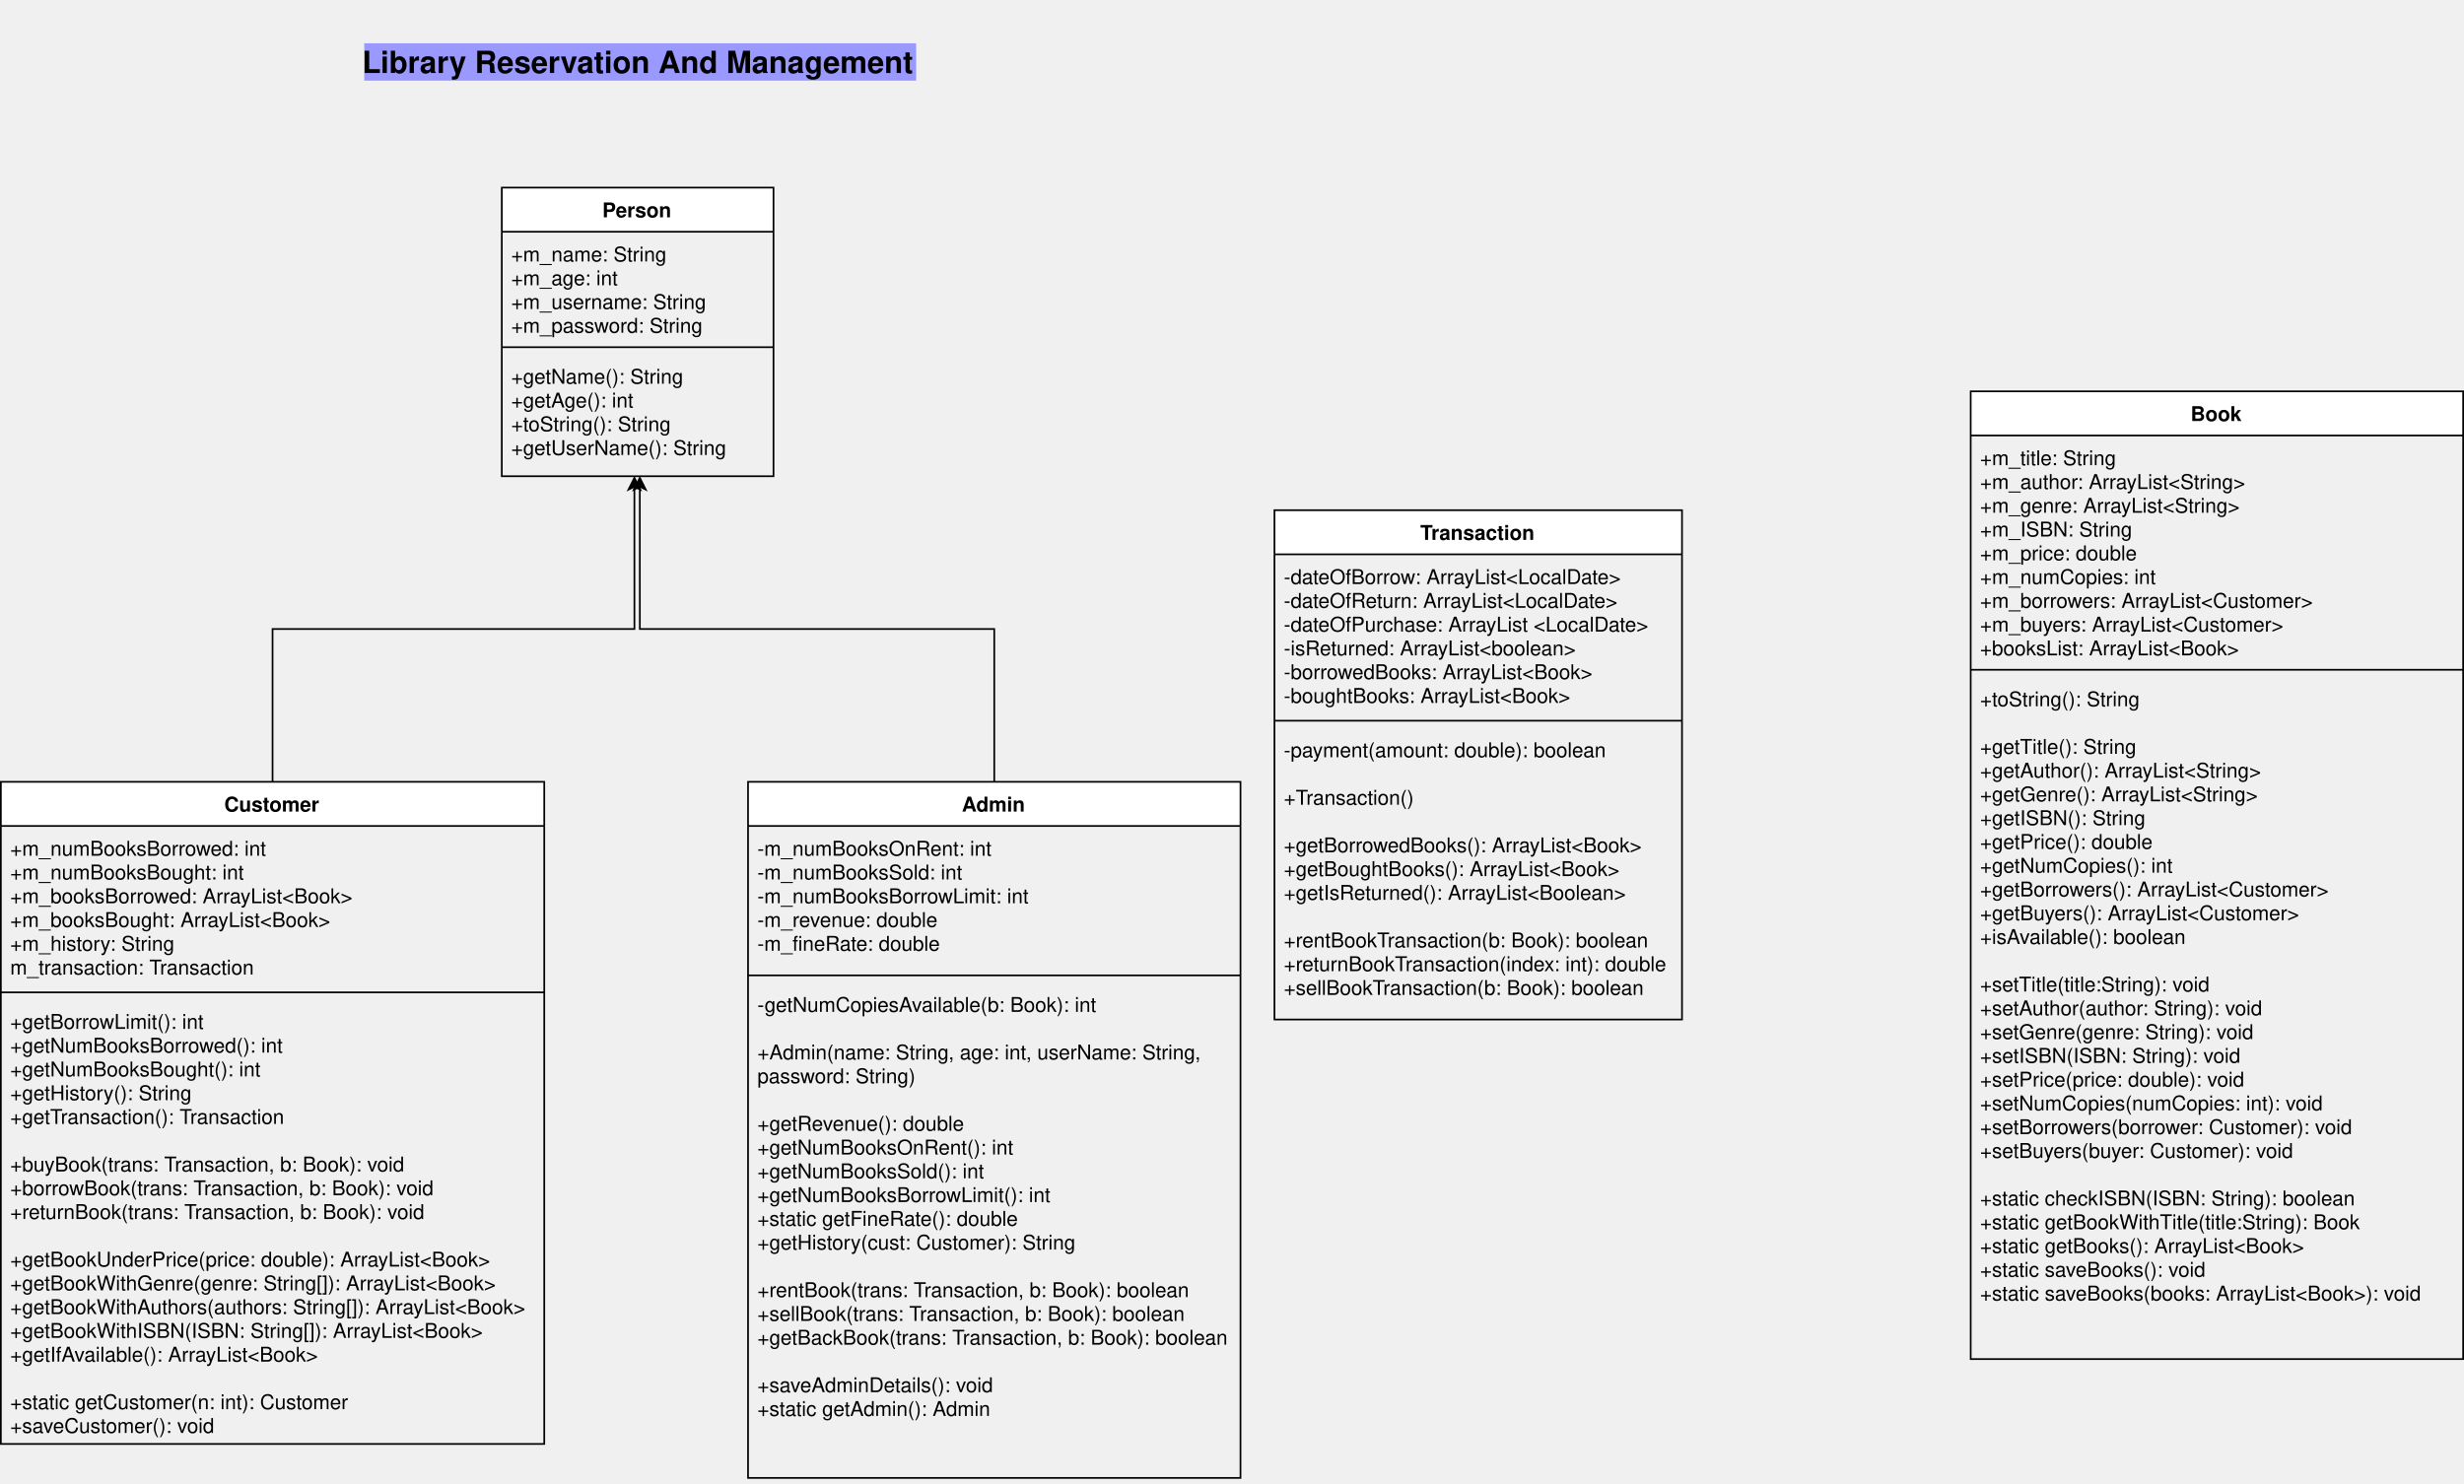
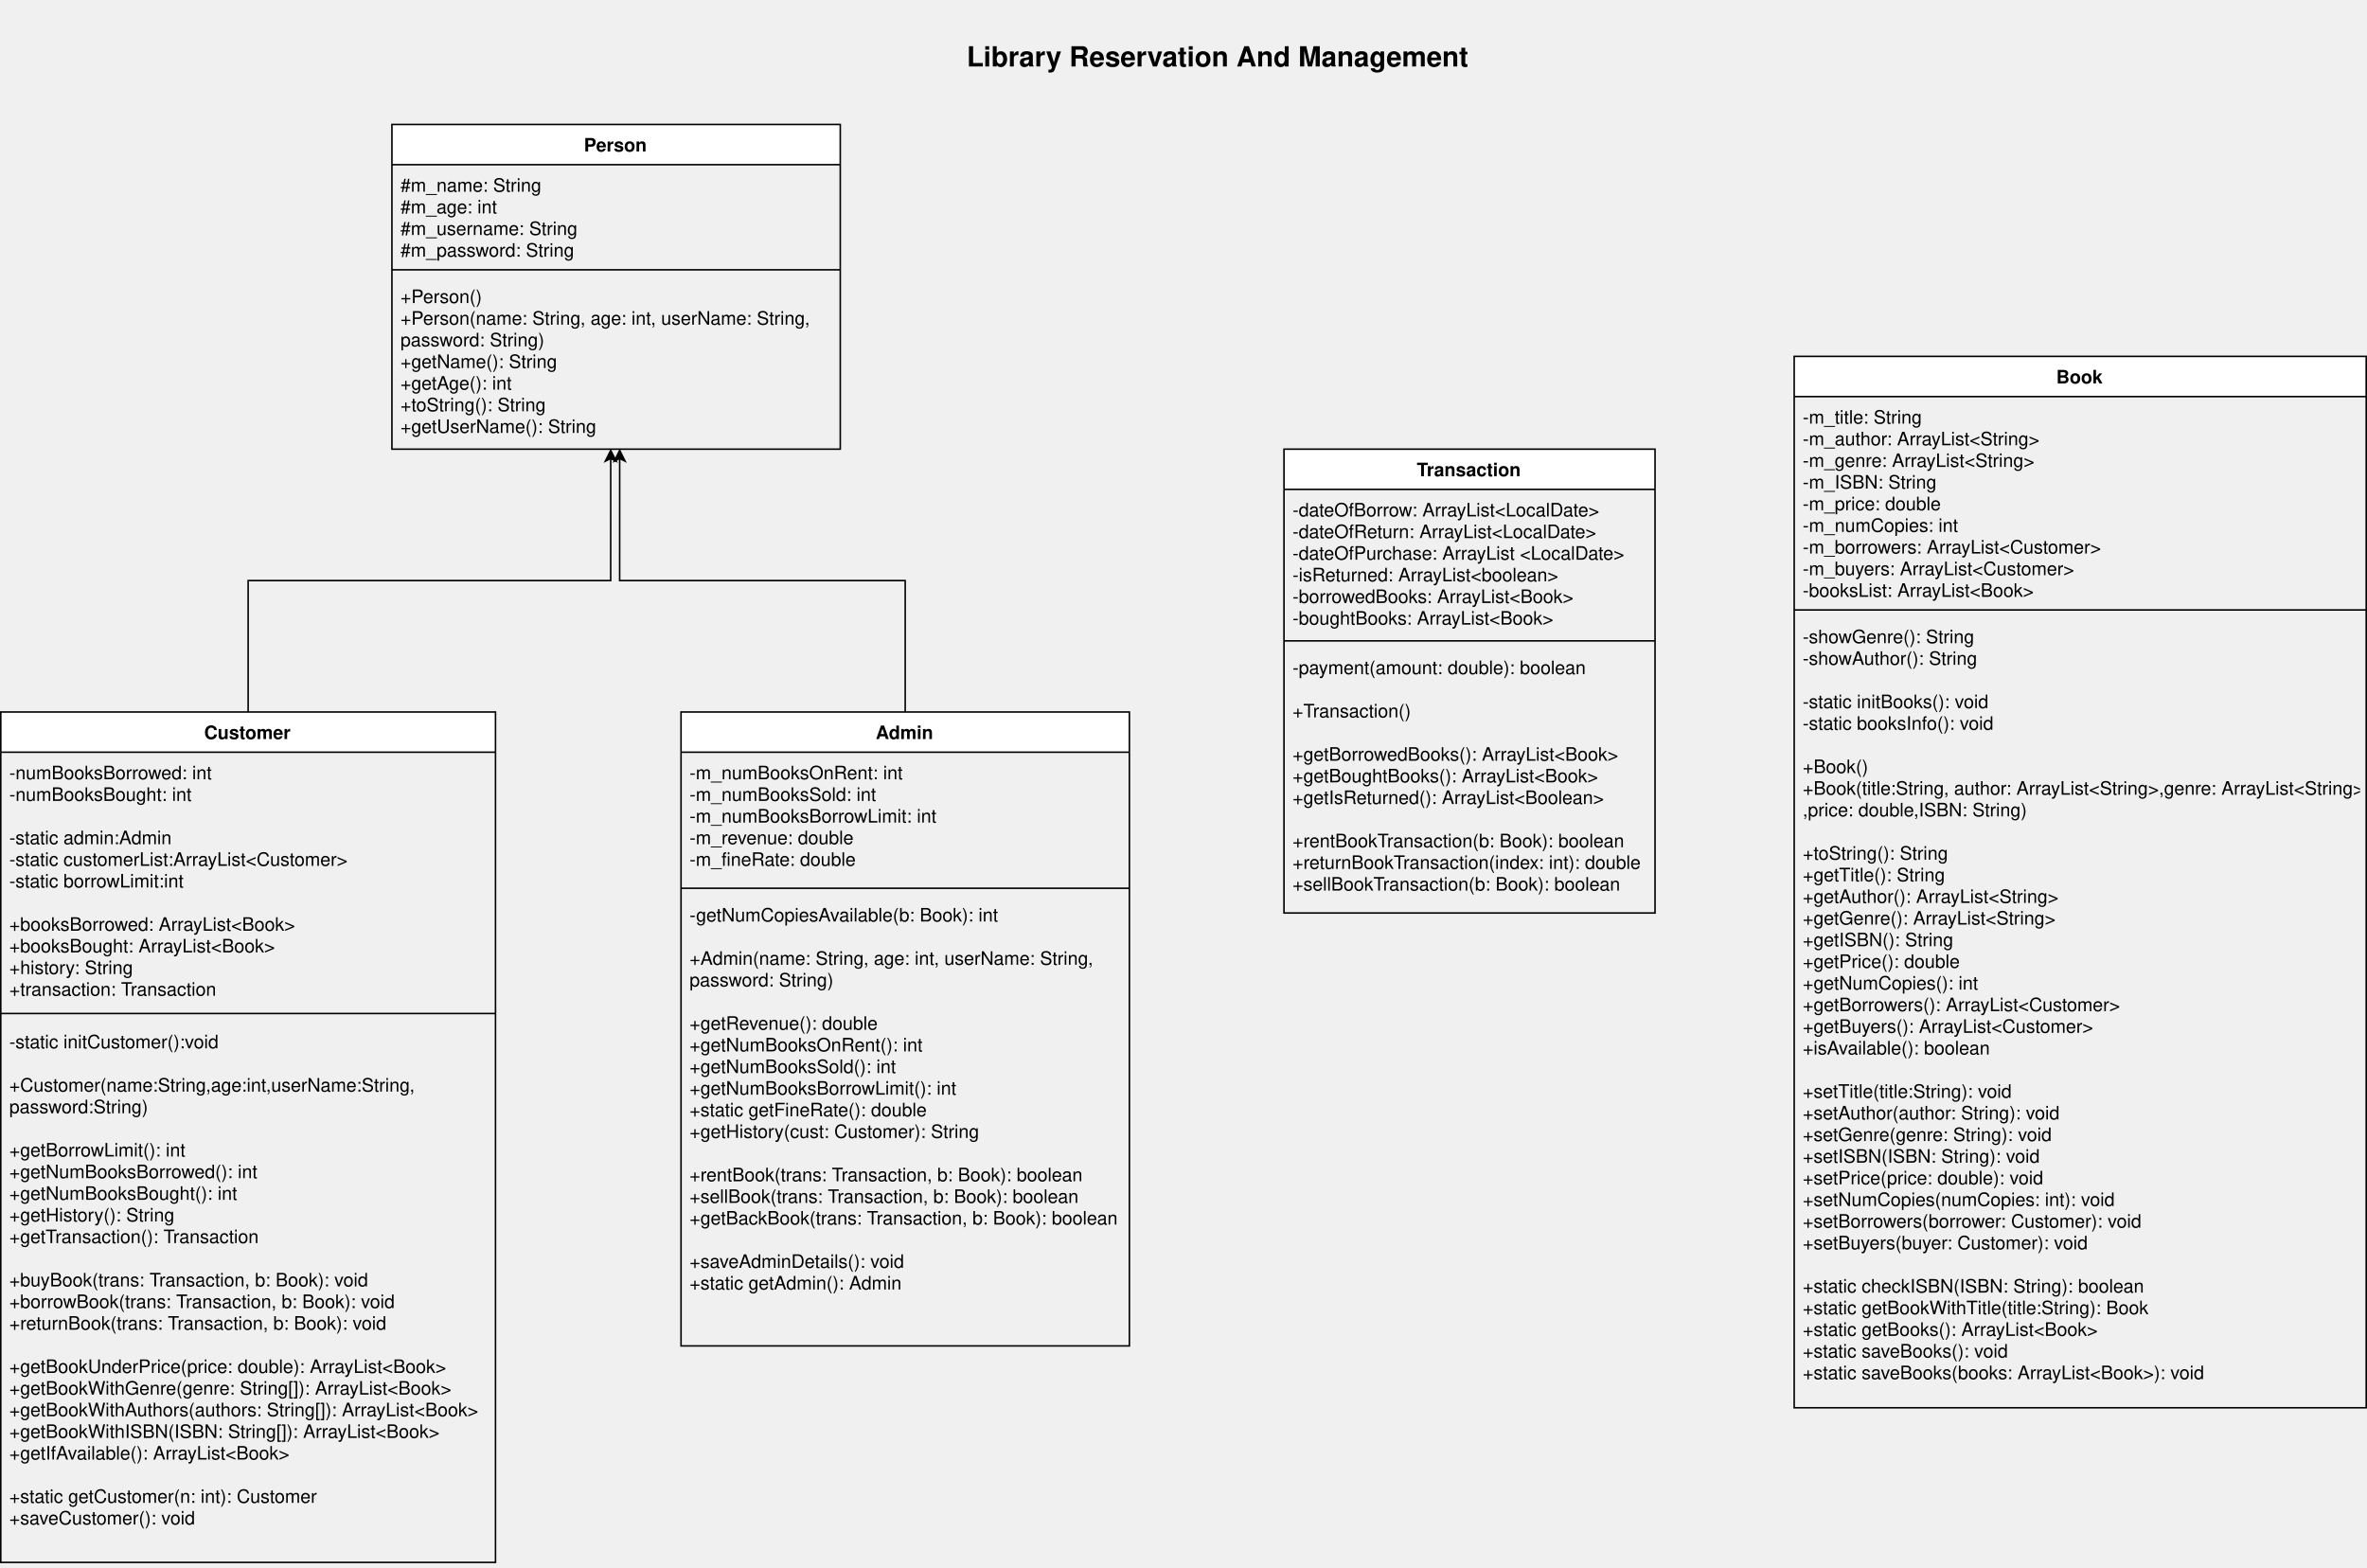
- <svg xmlns="http://www.w3.org/2000/svg" version="1.1" width="1451px" height="874px" viewBox="-0.5 -0.5 1451 874" content="&lt;mxfile host=&quot;app.diagrams.net&quot; modified=&quot;2021-07-31T05:56:39.723Z&quot; agent=&quot;5.0 (Windows NT 10.0; Win64; x64) AppleWebKit/537.36 (KHTML, like Gecko) Chrome/91.0.447.164 Safari/537.36 OPR/77.0.405.275&quot; etag=&quot;yJHUItlN4-kteW8WaWsM&quot; version=&quot;14.9.2&quot; type=&quot;github&quot;&gt;&lt;diagram id=&quot;TwtVOzRqLdbqkwflAEbh&quot; name=&quot;Page-1&quot;&gt;7Vxtc9o4EP41zNAP6fgFAnwE8tLcJddMaK+9fukIrIAa2+JkmYT8+ltZEraxbBxqrncz7mQIXu+u5d3Vah+tmo47DV6uGVqv7qiH/Y5jeS8d96LjOENnAJ+CsJWEXt+RhCUjniTZKWFGXrEiWooaEw9HOUZOqc/JOk9c0DDEC56jIcboc57tkfr5p67REhcIswXyi9QvxOMr9Vp9K6V/wGS50k+2LXUnQJpZEaIV8uhzhuRedtwpo5TLb8HLFPvCdtouUu6q5O5uYAyHvI7AAntPm/ms/+f55M6bfHn4zEPnTGnZID9WL3yPWURDNWS+1XaInkngoxCuJo805DN1x4Zr5JNlCN8XMBDMgLDBjBMw4Vjd4HQN1MWK+N4t2tJYDDfiaPGkryYrysgrqEW+0gm3GVfR4JznOGZCEsgWUBmOgOde28DeI92hlxzjLYq4Iiyo76N1ROa71wgQW5JwQjmngWIqmljbC94Qv2RIyuTXmAaYsy2wqLtury9FVPzbOhye02iyzxVtlY2kgSIiFcHLne7UyfBF+fkNPncKPu84k+B7iAK4HMOdGWckXHbA7o5rSzvA/WSiiNsEjLF3L44wOyS/RlH0TJmX59kLM7AqT9zP6BOeUp9CPF2EVMYd8f09kg49Hz/y0sCL1mgBz7pNeC56KeVBWVuQKMg++sn8XBHPw6EIGsoRRzJCxGusKbx64o3+BH7AP1Prfb/Th4FP4dpOr+FHsDM+pSG8CyJJ/GAIv2csQtAQWZXT83C4qfASNq8TXee9EwWXawiuPR/7JPGd9LFOqvZRDg7AVT5OPfpJOPzizC543S163TV42Edz7N/TiHBChX4mefc8/6ucO6qZOoYn8m3PlDiWmP8BM7/7rnzuA8t4ueMopA9OpdABFZ8hx5ie1GaQZoNsWC/IBs6JoqxfcCn2oCRTl2CRFV3SEPmXKRXsHIce9pSVU55bmiQEkQ9+YM63qqJAMaeipuCBrjfwC+FfhThYX179pZSJ7xcv2YutvgjhdaVQbzjUhETu/Wg00IRUOLnKSUOxRcBqomqqLjgiGrMFrrCayvtQNsFUOTyHhUkro4FhH3GyyVfBjfv6vJBRpnEE9RcYpC1AmylANVLR+GtQXERcxzC/3dGp6s9BSf0ZBxNKnyKYvgDbsFdabKaMcTLaErZ5UdmYMbS9JZHg9YXbhR74vpQJ1SifPuNN0ivgo2As84oWfIeUHkZoIesMwfMpQ2jXtMo17bz2HCivio0xPzpVVTxsq+KTOdeEqI3ePVVZPCopi2XuuSUB4aW1r6ie9/JePV6Rlqo4P8j8c6CmziQdzZnLQxn2rOQ83ophdJMkZhADO1pzSRd8SvOGghnzepJXbkQVwzxmYROq9kwkWD9DccnuGVng7lp8SkmPxjBH3r15cVBKvxC+usYhw92l+Mz5KZlPP6V5HEMNzKIukr8b1n4zm/zRFR8N6b15HG8Q8UXO6b5ZQVYXlG2QCkEclOpSshvuponSnRaZOVm0wTuZXHS0y3HDGbuIMY0Z2zk/FcgcWgWv/vdRZt/61Shz0P9fwkw97MwSPfYC0nY5mgKZvdFhlLnbvszO8J59MpRZ3Fs4S7Hjx/Ahedti+ZRhmiXNwkqWTI1XwsnwBodxrmTIMzxC4f+A+B5Hu+RUpZfdhP4ZCGgMyOGpIODAtO3RYsCG3GvbNRPOqUDgoAjxzyRgm9I1wVFa3xYhyD5+yxalyTrVLfZWBZjJd2QFJVY9kgJvqnLqdMZW+3ncp6mH/a4KPT7I7K/hRCH/52G9XJXqbACIpan+pkL1HkQWM12pxejAgPXuwiKOeB5Sle835NF6yI/A6nNKfYzCveHD7GxKl4C4UHc1pG4fXCZz+QJzyARRt3QnI+sOOfs1IjaWrG1l8NNLRxGNGpcOZ9QAGh1fPuHg1b1356vo6e8+uppbkeEUltzsaNFJI+jE3p0m1MVgr2a10G/iEJbR5SWHsDjhPi5NoeIUVrKfV7JFthMxtqQy24xvlCzs9O0f7drfFDW07GQZVNGtS3a/9U5lYYCZLTtzty7eHiucNPoS9jobj2365TUyWeO4zHYbAGbGIbcn1k7n3d3JoX8BlhlHbDyyVnLgTNb5FcX8J5GcDx10S/JzaROjKs+CtOwHHSmcNGWqRyd7WAfBiMzVVfhiotN16WCrc65QkWTsI+VJVGgYHazAtQP1GqvhW1kdvnNmds09LFTS06sSMbbTqgSqe5FGkdStxcW4Si71tF6ijYDPLCtdnKzN9aSMQGixwounKhuZcWEGR+m+ZUUAqFW+QkF5rJb3Nnc6BP7LKakAfilvUprUeGjbrTzlGlYTH/asBvDhMvqKP/7un61+++RdfvPQzeZubMCHVafFWph4HEwcWnmU6Jr2lHumo5JWAyjR6PgiSjzzEMcfH2VWLskMtxQ8eiFaSsWcpOQfkuMyx8vfx2yxQlERTlq1lJBIDqD0YGaa0QuyahnyJjVzY15WnJuqL9mmUl4jLf0U2DNNqCbOYRpH3GK90znXdA7T6N0GsJ5xxEWsd7ZG20B0VFBAY93uz5XKh0BD/oBk5THBTFY6olBMVOyS03EKbnZZtUq+JK+aGzTZ96/ZQ0lPYmaFSeiJMMoDDhMC1e2cmk9uM3TDk9hQ7Jomsd3E//+6/ua491/684ePN9MfP6746+zMNtQ8t2TOUDLKBxxhtkGy7LXGIaAd6w6FaInFNC+LhkLVu18WH0rc1WnaGGwn9H0yellv20O9LIi25TI5oKgHAnNqBP+urnYslHmY7Y2zJEAMpXRp3ezoBpqOoeI60LP7xRA6orcCl+kfTEjuXad/dcK9/Ac=&lt;/diagram&gt;&lt;/mxfile&gt;" resource="https://app.diagrams.net/#Hashy-boy786%2FIT-Project%2Fmain%2FLibrary%2Fcontrol-flows%2FLibrary.svg">
+ <svg xmlns="http://www.w3.org/2000/svg" version="1.1" width="1531px" height="1014px" viewBox="-0.5 -0.5 1531 1014" content="&lt;mxfile host=&quot;app.diagrams.net&quot; modified=&quot;2021-07-31T06:14:04.309Z&quot; agent=&quot;5.0 (Windows NT 10.0; Win64; x64) AppleWebKit/537.36 (KHTML, like Gecko) Chrome/91.0.447.164 Safari/537.36 OPR/77.0.405.275&quot; etag=&quot;lp42QQUfABhqOAbSHaWi&quot; version=&quot;14.9.2&quot; type=&quot;github&quot;&gt;&lt;diagram id=&quot;TwtVOzRqLdbqkwflAEbh&quot; name=&quot;Page-1&quot;&gt;7Vxbc9u4Dv41nkkfsmNJvuXRdtJszibbTNxud/elQ1uMzUYSvRTlxP31C150p2TZlU975mimo1oQQFEECOAD2Pacuf92y9B280Bd7PXsvvvWc657tj2xx3AVhL0iDIa2IqwZcRXJSgkL8g1rYl9TI+LiMMfIKfU42eaJKxoEeMVzNMQYfc2zPVMv/9YtWuMSYbFCXpn6mbh8oz9r2E/pv2Ky3sRvtvr6iY9iZk0IN8ilrxmSc9Nz5oxSrn75b3PsibWL10XJva94mkyM4YA3EVhh92W3XAz/GM0e3Nnnp088sC/1KDvkRfqDHzELaaCnzPfxOoSvxPdQAHezZxrwhX5iwT3yyDqA3yuYCGZA2GHGCSzhVD/gdAvU1YZ47j3a00hMN+Ro9RLfzTaUkW8wLPL0mPCYcW0N9ijHsRCSQO4DleEQeB7jNbAKpAf0lmO8RyHXhBX1PLQNyTL5DB+xNQlmlHPqa6byEsfrBV+I3zIkveS3mPqYsz2w6KdO31Ei2v6vtDW8psaU0DYZQ0o2ANIGvE6GTnUMP7Saj1C5XVJ5z3b8LwHy4XYKTxackWDdg2W3HUstAzyX+0Q8JrAWhWdRiNkh+S0Kw1fK3DxPwcpgUbnUPqMveE49CuZ0HVBldsTzCqTY8jz8zCvtLtyiFbzrXvJcD1LKk15tQaIg++zJ7bkhrosDYTOUI46UgYjP2FL4dKmN4Qz+gH7m/V+GvSFMfA73VnoPfwQ743MawLcgIs0Hg/W9YmGBBsOq3Z2HrU1bl1jzJtY1GpzJuByDcRV07BGpO6Xj2KdaJynYB1V5ONXoR6Hw60urpHWnrHXHoGEPLbH3SEPCCRXjM8Vb0PyPUm5T1zE5k24HBt3OVLi4eJfb7jG17BPmYmI5TyIown/8buJNx5zbvWm/u552NfnegsbWmAsNgCKrfLhgma4TjmIYmHGqhA4M8UnrusjWRYJ2ncWkmbOwLPtM7mJY0il2IbXWt7AkG7qmAfJuUiosdBS42NXLnPLcU+nZhWP/ijnf68wQRZyK3JD7cd6I3wj/U4jD8qu7v/Rg4vf1W/ZmH98E8LlKaDCZxAQp98vV1TgmpMLyLicN/o7Aqonstz5xDGnEVrhm1XQAh/QX9sphZyyWtNYcGPYQJ7s8mmld16NSaJhHIeTRsCAdkGgHSMSIM8bR43I24NiGDT4cngtIjEtKvwwif0bpSwhbF6A3dk2hIsMUyVmaoknKDQoEGxDzd30CRjCdyr9NHCttc/dEaGc6ZQzt5W975AnjSG1ytOZVr1nKqd8Tn4gxKucFwWxZ/tLSK8WHGl6XSqdLcITsBrgoaLAyzkKkCUK0UmmsYPqYIVR8TxeA6/ztqPF+rYZixv1pnQ2LTTosdjbtWgYwZlbvubzvVdn7Jj6MBITHzk7m2TsKY1X5sYRTw7UEfymgplBaBqJ1+Oy/ithMcK2AqWZpzKqEZwLgFaJzM14Roeo4f1XB6ADsywSgmLNBTJoto72YxoUMaAYxUT1YKrrg0yOXzH2monorQzHMIxa0MVRJi/TlE8Af9sjICl9sxVVJujQCx/ju6DxBD/qZ8M0tDhi+WItrTk/SiX7XyNMIUBoLL5D6u+XR7xaz3y/EpaVx756nO0Q8EWgujh4gO1bibGHQ1IMm20SPnUk5s7Joh3P+ObGOLglrNwnrNwzTztlQ0qRf0urPXwcZ9n90HWQ8/J8shMTTzqRlGq92ZZBWyiCDq8N1EGOhc3C2THxcrn5d+l/iKseH4El+raEQkjIt5LGEWpZZri5h4mR4h4MolzLkGZ4B7T0hXuDoQk6de0k2dOs92Mm5cP+4XJjrgH9r6rWsH9yGHZfrOpcKsM3pluAwzW/LEKSunCnjVNey/Umuh1u2BWDzpLx/DCdK/j8P61VUalIAEKGpeVGhvgaRxUzvdTA6MOG4uiBq+3lIVV1vyKP1gJ+A1ZeUehgFhenD7mxrLAFxIe9qabgiuJR7+Rpz8AThRWUlI6sOtftjRGxMWbvM4LtDR8OmvH3VQlN+evOC/W/Oo7PchC//DNH7ZT80nPdUxY4OnbSCTqyk3h8ngwNDAWJsOpE3aQGeGFVePu8JUIAT7uEKBwqPVS2vojyWCJSaqP6XTIHxKLlShS/3tFQKLUEklfpUACNV/MVxbfKovjBIR/vTRGWHV/eiD5cZO2fLG/it72q/mvad5bQAw4xT7o7Cnk+71qihW20BhBlnXD4Lexlu6KvqslRlppJFtUtqumWGMyminyuT7IpcLnt6BbjugmdamfVlE0CZfb4z0OLwkMOAx8SE+UmB4GcAXv/XV3tuCLXzYnCuxqEVZ4D14MWWsDCyQweOc7vlCEuS0rnteKyw7DzWz041ag8ibpWc1IHoWZyhVE62JtHQQ8g05UR5Epa6ogdhZqzAvK+oBpuJMrOO5LBQReO6TsTYM64TqG+4G0VStZazzzq5VNNxVmqsaphllYplQtpMyoj2Vxu8eqlbI3PxI1MsiJvzNQagk9uaAapttbqBn4whihx1EdHMK6Njg5d2Lflzpm7lIogxdRu28S8T1uGf+MNv3uXmPx/dm79ddLd7mBqKILmyW1cLaaUWMpnkSyGO4SxGUh7JncXot1AKMSreUApxEccfnpVXrvAM9xQ0ei36pgaQr+Sf5Jmw0+UfI7baoLCcMPcbDUJCNYHKY+ipRzdUKdRhwFlD35iXFYcDm0t2rpQ3cEvf1Wk2bairFkocxhl3JY7zKdeyG7rLFkocxhkbShxbtPdF2xD5NIrPtORS5UOgIX8K+OCJZu2VTkgU5RCJczptgLvEq9bJV/hVcxcy+/0NG4XpceOsMAlcYUZ5wGFCoHHPsuGbOw/d8iY2dPxMm9gat5Ds3v5tO4+fh8unD3fzr1/f82+LS8uQ89yTJUNylk84xGyHVNrbnwaAdvoPKEBrLLZ5lTWUst5iWnzIcde7aaOxnVH3cvYq37YmcVgQvfm1PIVbmIh6SpmLWeFJhW0YsujKlHnk5FNmw1GjgTUsW8/4+IQZbtP/ekg+u03//ybn5l8=&lt;/diagram&gt;&lt;/mxfile&gt;" resource="https://app.diagrams.net/#Hashy-boy786%2FIT-Project%2Fmain%2FLibrary%2Fcontrol-flows%2FLibrary.svg">
  <defs>
-     <clipPath id="mx-clip-299-141-152-64-0">
-       <rect x="299" y="141" width="152" height="64" />
-     </clipPath>
-     <clipPath id="mx-clip-299-213-152-72-0">
-       <rect x="299" y="213" width="152" height="72" />
-     </clipPath>
-     <clipPath id="mx-clip-4-491-312-94-0">
-       <rect x="4" y="491" width="312" height="94" />
-     </clipPath>
-     <clipPath id="mx-clip-4-593-312-262-0">
-       <rect x="4" y="593" width="312" height="262" />
+     <clipPath id="mx-clip-257-111-282-64-0">
+       <rect x="257" y="111" width="282" height="64" />
+     </clipPath>
+     <clipPath id="mx-clip-257-183-282-112-0">
+       <rect x="257" y="183" width="282" height="112" />
+     </clipPath>
+     <clipPath id="mx-clip-4-491-312-164-0">
+       <rect x="4" y="491" width="312" height="164" />
+     </clipPath>
+     <clipPath id="mx-clip-4-665-312-350-0">
+       <rect x="4" y="665" width="312" height="350" />
    </clipPath>
    <clipPath id="mx-clip-444-491-282-84-0">
      <rect x="444" y="491" width="282" height="84" />
    </clipPath>
    <clipPath id="mx-clip-444-583-282-292-0">
      <rect x="444" y="583" width="282" height="292" />
    </clipPath>
-     <clipPath id="mx-clip-1164-261-282-134-0">
-       <rect x="1164" y="261" width="282" height="134" />
-     </clipPath>
-     <clipPath id="mx-clip-1164-403-282-402-0">
-       <rect x="1164" y="403" width="282" height="402" />
-     </clipPath>
-     <clipPath id="mx-clip-754-331-232-94-0">
-       <rect x="754" y="331" width="232" height="94" />
-     </clipPath>
-     <clipPath id="mx-clip-754-433-232-172-0">
-       <rect x="754" y="433" width="232" height="172" />
+     <clipPath id="mx-clip-1164-261-362-134-0">
+       <rect x="1164" y="261" width="362" height="134" />
+     </clipPath>
+     <clipPath id="mx-clip-1164-403-362-512-0">
+       <rect x="1164" y="403" width="362" height="512" />
+     </clipPath>
+     <clipPath id="mx-clip-834-321-232-94-0">
+       <rect x="834" y="321" width="232" height="94" />
+     </clipPath>
+     <clipPath id="mx-clip-834-423-232-172-0">
+       <rect x="834" y="423" width="232" height="172" />
    </clipPath>
  </defs>
  <g>
-     <path d="M 295 136 L 295 110 L 455 110 L 455 136" fill="#ffffff" stroke="#000000" stroke-miterlimit="10" pointer-events="all" />
-     <path d="M 295 136 L 295 280 L 455 280 L 455 136" fill="none" stroke="#000000" stroke-miterlimit="10" pointer-events="none" />
-     <path d="M 295 136 L 455 136" fill="none" stroke="#000000" stroke-miterlimit="10" pointer-events="none" />
-     <g fill="#000000" font-family="Helvetica" font-weight="bold" pointer-events="none" text-anchor="middle" font-size="12px">
-       <text x="374.5" y="127.5">Person</text>
-     </g>
-     <g fill="#000000" font-family="Helvetica" pointer-events="none" clip-path="url(#mx-clip-299-141-152-64-0)" font-size="12px">
-       <text x="300.5" y="153.5">+m_name: String</text>
-       <text x="300.5" y="167.5">+m_age: int</text>
-       <text x="300.5" y="181.5">+m_username: String</text>
-       <text x="300.5" y="195.5">+m_password: String</text>
-     </g>
-     <path d="M 295 204 L 455 204" fill="none" stroke="#000000" stroke-miterlimit="10" pointer-events="none" />
-     <g fill="#000000" font-family="Helvetica" pointer-events="none" clip-path="url(#mx-clip-299-213-152-72-0)" font-size="12px">
-       <text x="300.5" y="225.5">+getName(): String</text>
-       <text x="300.5" y="239.5">+getAge(): int</text>
-       <text x="300.5" y="253.5">+toString(): String</text>
-       <text x="300.5" y="267.5">+getUserName(): String</text>
-     </g>
-     <path d="M 160 460 L 160 370 L 373.1 370 L 373.08 286.15" fill="none" stroke="#000000" stroke-miterlimit="10" pointer-events="none" />
-     <path d="M 373.08 280.9 L 376.58 287.9 L 373.08 286.15 L 369.58 287.9 Z" fill="#000000" stroke="#000000" stroke-miterlimit="10" pointer-events="none" />
+     <path d="M 253 106 L 253 80 L 543 80 L 543 106" fill="#ffffff" stroke="#000000" stroke-miterlimit="10" pointer-events="all" />
+     <path d="M 253 106 L 253 290 L 543 290 L 543 106" fill="none" stroke="#000000" stroke-miterlimit="10" pointer-events="none" />
+     <path d="M 253 106 L 543 106" fill="none" stroke="#000000" stroke-miterlimit="10" pointer-events="none" />
+     <g fill="#000000" font-family="Helvetica" font-weight="bold" pointer-events="none" text-anchor="middle" font-size="12px">
+       <text x="397.5" y="97.5">Person</text>
+     </g>
+     <g fill="#000000" font-family="Helvetica" pointer-events="none" clip-path="url(#mx-clip-257-111-282-64-0)" font-size="12px">
+       <text x="258.5" y="123.5">#m_name: String</text>
+       <text x="258.5" y="137.5">#m_age: int</text>
+       <text x="258.5" y="151.5">#m_username: String</text>
+       <text x="258.5" y="165.5">#m_password: String</text>
+     </g>
+     <path d="M 253 174 L 543 174" fill="none" stroke="#000000" stroke-miterlimit="10" pointer-events="none" />
+     <g fill="#000000" font-family="Helvetica" pointer-events="none" clip-path="url(#mx-clip-257-183-282-112-0)" font-size="12px">
+       <text x="258.5" y="195.5">+Person()</text>
+       <text x="258.5" y="209.5">+Person(name: String, age: int, userName: String,</text>
+       <text x="258.5" y="223.5">                                                     password: String)</text>
+       <text x="258.5" y="237.5">+getName(): String</text>
+       <text x="258.5" y="251.5">+getAge(): int</text>
+       <text x="258.5" y="265.5">+toString(): String</text>
+       <text x="258.5" y="279.5">+getUserName(): String</text>
+     </g>
+     <path d="M 160 460 L 160 375 L 394.5 375 L 394.52 296.03" fill="none" stroke="#000000" stroke-miterlimit="10" pointer-events="none" />
+     <path d="M 394.52 290.78 L 398.02 297.78 L 394.52 296.03 L 391.02 297.78 Z" fill="#000000" stroke="#000000" stroke-miterlimit="10" pointer-events="none" />
    <path d="M 0 486 L 0 460 L 320 460 L 320 486" fill="#ffffff" stroke="#000000" stroke-miterlimit="10" pointer-events="none" />
-     <path d="M 0 486 L 0 850 L 320 850 L 320 486" fill="none" stroke="#000000" stroke-miterlimit="10" pointer-events="none" />
+     <path d="M 0 486 L 0 1010 L 320 1010 L 320 486" fill="none" stroke="#000000" stroke-miterlimit="10" pointer-events="none" />
    <path d="M 0 486 L 320 486" fill="none" stroke="#000000" stroke-miterlimit="10" pointer-events="none" />
    <g fill="#000000" font-family="Helvetica" font-weight="bold" pointer-events="none" text-anchor="middle" font-size="12px">
      <text x="159.5" y="477.5">Customer</text>
    </g>
-     <g fill="#000000" font-family="Helvetica" pointer-events="none" clip-path="url(#mx-clip-4-491-312-94-0)" font-size="12px">
-       <text x="5.5" y="503.5">+m_numBooksBorrowed: int</text>
-       <text x="5.5" y="517.5">+m_numBooksBought: int</text>
-       <text x="5.5" y="531.5">+m_booksBorrowed: ArrayList&lt;Book&gt;</text>
-       <text x="5.5" y="545.5">+m_booksBought: ArrayList&lt;Book&gt;</text>
-       <text x="5.5" y="559.5">+m_history: String</text>
-       <text x="5.5" y="573.5">m_transaction: Transaction</text>
-     </g>
-     <path d="M 0 584 L 320 584" fill="none" stroke="#000000" stroke-miterlimit="10" pointer-events="none" />
-     <g fill="#000000" font-family="Helvetica" pointer-events="none" clip-path="url(#mx-clip-4-593-312-262-0)" font-size="12px">
-       <text x="5.5" y="605.5">+getBorrowLimit(): int</text>
-       <text x="5.5" y="619.5">+getNumBooksBorrowed(): int</text>
-       <text x="5.5" y="633.5">+getNumBooksBought(): int</text>
-       <text x="5.5" y="647.5">+getHistory(): String</text>
-       <text x="5.5" y="661.5">+getTransaction(): Transaction</text>
-       <text x="5.5" y="689.5">+buyBook(trans: Transaction, b: Book): void</text>
-       <text x="5.5" y="703.5">+borrowBook(trans: Transaction, b: Book): void</text>
-       <text x="5.5" y="717.5">+returnBook(trans: Transaction, b: Book): void</text>
-       <text x="5.5" y="745.5">+getBookUnderPrice(price: double): ArrayList&lt;Book&gt;</text>
-       <text x="5.5" y="759.5">+getBookWithGenre(genre: String[]): ArrayList&lt;Book&gt;</text>
-       <text x="5.5" y="773.5">+getBookWithAuthors(authors: String[]): ArrayList&lt;Book&gt;</text>
-       <text x="5.5" y="787.5">+getBookWithISBN(ISBN: String[]): ArrayList&lt;Book&gt;</text>
-       <text x="5.5" y="801.5">+getIfAvailable(): ArrayList&lt;Book&gt;</text>
-       <text x="5.5" y="829.5">+static getCustomer(n: int): Customer</text>
-       <text x="5.5" y="843.5">+saveCustomer(): void</text>
-     </g>
-     <path d="M 585 460 L 585 370 L 376.3 370 L 376.28 286.15" fill="none" stroke="#000000" stroke-miterlimit="10" pointer-events="none" />
-     <path d="M 376.28 280.9 L 379.78 287.9 L 376.28 286.15 L 372.78 287.9 Z" fill="#000000" stroke="#000000" stroke-miterlimit="10" pointer-events="none" />
+     <g fill="#000000" font-family="Helvetica" pointer-events="none" clip-path="url(#mx-clip-4-491-312-164-0)" font-size="12px">
+       <text x="5.5" y="503.5">-numBooksBorrowed: int</text>
+       <text x="5.5" y="517.5">-numBooksBought: int</text>
+       <text x="5.5" y="545.5">-static admin:Admin</text>
+       <text x="5.5" y="559.5">-static customerList:ArrayList&lt;Customer&gt;</text>
+       <text x="5.5" y="573.5">-static borrowLimit:int</text>
+       <text x="5.5" y="601.5">+booksBorrowed: ArrayList&lt;Book&gt;</text>
+       <text x="5.5" y="615.5">+booksBought: ArrayList&lt;Book&gt;</text>
+       <text x="5.5" y="629.5">+history: String</text>
+       <text x="5.5" y="643.5">+transaction: Transaction</text>
+     </g>
+     <path d="M 0 655 L 320 655" fill="none" stroke="#000000" stroke-miterlimit="10" pointer-events="none" />
+     <g fill="#000000" font-family="Helvetica" pointer-events="none" clip-path="url(#mx-clip-4-665-312-350-0)" font-size="12px">
+       <text x="5.5" y="677.5">-static initCustomer():void</text>
+       <text x="5.5" y="705.5">+Customer(name:String,age:int,userName:String,</text>
+       <text x="5.5" y="719.5">                                                        password:String)</text>
+       <text x="5.5" y="747.5">+getBorrowLimit(): int</text>
+       <text x="5.5" y="761.5">+getNumBooksBorrowed(): int</text>
+       <text x="5.5" y="775.5">+getNumBooksBought(): int</text>
+       <text x="5.5" y="789.5">+getHistory(): String</text>
+       <text x="5.5" y="803.5">+getTransaction(): Transaction</text>
+       <text x="5.5" y="831.5">+buyBook(trans: Transaction, b: Book): void</text>
+       <text x="5.5" y="845.5">+borrowBook(trans: Transaction, b: Book): void</text>
+       <text x="5.5" y="859.5">+returnBook(trans: Transaction, b: Book): void</text>
+       <text x="5.5" y="887.5">+getBookUnderPrice(price: double): ArrayList&lt;Book&gt;</text>
+       <text x="5.5" y="901.5">+getBookWithGenre(genre: String[]): ArrayList&lt;Book&gt;</text>
+       <text x="5.5" y="915.5">+getBookWithAuthors(authors: String[]): ArrayList&lt;Book&gt;</text>
+       <text x="5.5" y="929.5">+getBookWithISBN(ISBN: String[]): ArrayList&lt;Book&gt;</text>
+       <text x="5.5" y="943.5">+getIfAvailable(): ArrayList&lt;Book&gt;</text>
+       <text x="5.5" y="971.5">+static getCustomer(n: int): Customer</text>
+       <text x="5.5" y="985.5">+saveCustomer(): void</text>
+     </g>
+     <path d="M 585 460 L 585 375 L 400.3 375 L 400.32 296.03" fill="none" stroke="#000000" stroke-miterlimit="10" pointer-events="none" />
+     <path d="M 400.32 290.78 L 403.82 297.78 L 400.32 296.03 L 396.82 297.78 Z" fill="#000000" stroke="#000000" stroke-miterlimit="10" pointer-events="none" />
    <path d="M 440 486 L 440 460 L 730 460 L 730 486" fill="#ffffff" stroke="#000000" stroke-miterlimit="10" pointer-events="none" />
    <path d="M 440 486 L 440 870 L 730 870 L 730 486" fill="none" stroke="#000000" stroke-miterlimit="10" pointer-events="none" />
    <path d="M 440 486 L 730 486" fill="none" stroke="#000000" stroke-miterlimit="10" pointer-events="none" />
    <g fill="#000000" font-family="Helvetica" font-weight="bold" pointer-events="none" text-anchor="middle" font-size="12px">
      <text x="584.5" y="477.5">Admin</text>
    </g>
    <g fill="#000000" font-family="Helvetica" pointer-events="none" clip-path="url(#mx-clip-444-491-282-84-0)" font-size="12px">
      <text x="445.5" y="503.5">-m_numBooksOnRent: int</text>
      <text x="445.5" y="517.5">-m_numBooksSold: int</text>
      <text x="445.5" y="531.5">-m_numBooksBorrowLimit: int</text>
      <text x="445.5" y="545.5">-m_revenue: double</text>
      <text x="445.5" y="559.5">-m_fineRate: double</text>
    </g>
    <path d="M 440 574 L 730 574" fill="none" stroke="#000000" stroke-miterlimit="10" pointer-events="none" />
    <g fill="#000000" font-family="Helvetica" pointer-events="none" clip-path="url(#mx-clip-444-583-282-292-0)" font-size="12px">
      <text x="445.5" y="595.5">-getNumCopiesAvailable(b: Book): int</text>
      <text x="445.5" y="623.5">+Admin(name: String, age: int, userName: String,</text>
      <text x="445.5" y="637.5">                                                     password: String)</text>
      <text x="445.5" y="665.5">+getRevenue(): double</text>
      <text x="445.5" y="679.5">+getNumBooksOnRent(): int</text>
      <text x="445.5" y="693.5">+getNumBooksSold(): int</text>
      <text x="445.5" y="707.5">+getNumBooksBorrowLimit(): int</text>
      <text x="445.5" y="721.5">+static getFineRate(): double</text>
      <text x="445.5" y="735.5">+getHistory(cust: Customer): String</text>
      <text x="445.5" y="763.5">+rentBook(trans: Transaction, b: Book): boolean</text>
      <text x="445.5" y="777.5">+sellBook(trans: Transaction, b: Book): boolean</text>
      <text x="445.5" y="791.5">+getBackBook(trans: Transaction, b: Book): boolean</text>
      <text x="445.5" y="819.5">+saveAdminDetails(): void</text>
      <text x="445.5" y="833.5">+static getAdmin(): Admin</text>
    </g>
-     <path d="M 1160 256 L 1160 230 L 1450 230 L 1450 256" fill="#ffffff" stroke="#000000" stroke-miterlimit="10" pointer-events="none" />
-     <path d="M 1160 256 L 1160 800 L 1450 800 L 1450 256" fill="none" stroke="#000000" stroke-miterlimit="10" pointer-events="none" />
-     <path d="M 1160 256 L 1450 256" fill="none" stroke="#000000" stroke-miterlimit="10" pointer-events="none" />
-     <g fill="#000000" font-family="Helvetica" font-weight="bold" pointer-events="none" text-anchor="middle" font-size="12px">
-       <text x="1304.5" y="247.5">Book</text>
-     </g>
-     <g fill="#000000" font-family="Helvetica" pointer-events="none" clip-path="url(#mx-clip-1164-261-282-134-0)" font-size="12px">
-       <text x="1165.5" y="273.5">+m_title: String</text>
-       <text x="1165.5" y="287.5">+m_author: ArrayList&lt;String&gt;</text>
-       <text x="1165.5" y="301.5">+m_genre: ArrayList&lt;String&gt;</text>
-       <text x="1165.5" y="315.5">+m_ISBN: String</text>
-       <text x="1165.5" y="329.5">+m_price: double</text>
-       <text x="1165.5" y="343.5">+m_numCopies: int</text>
-       <text x="1165.5" y="357.5">+m_borrowers: ArrayList&lt;Customer&gt;</text>
-       <text x="1165.5" y="371.5">+m_buyers: ArrayList&lt;Customer&gt;</text>
-       <text x="1165.5" y="385.5">+booksList: ArrayList&lt;Book&gt;</text>
-     </g>
-     <path d="M 1160 394 L 1450 394" fill="none" stroke="#000000" stroke-miterlimit="10" pointer-events="none" />
-     <g fill="#000000" font-family="Helvetica" pointer-events="none" clip-path="url(#mx-clip-1164-403-282-402-0)" font-size="12px">
-       <text x="1165.5" y="415.5">+toString(): String </text>
-       <text x="1165.5" y="443.5">+getTitle(): String</text>
-       <text x="1165.5" y="457.5">+getAuthor(): ArrayList&lt;String&gt;</text>
-       <text x="1165.5" y="471.5">+getGenre(): ArrayList&lt;String&gt;</text>
-       <text x="1165.5" y="485.5">+getISBN(): String</text>
-       <text x="1165.5" y="499.5">+getPrice(): double</text>
-       <text x="1165.5" y="513.5">+getNumCopies(): int</text>
-       <text x="1165.5" y="527.5">+getBorrowers(): ArrayList&lt;Customer&gt;</text>
-       <text x="1165.5" y="541.5">+getBuyers(): ArrayList&lt;Customer&gt;</text>
-       <text x="1165.5" y="555.5">+isAvailable(): boolean</text>
-       <text x="1165.5" y="583.5">+setTitle(title:String): void</text>
-       <text x="1165.5" y="597.5">+setAuthor(author: String): void</text>
-       <text x="1165.5" y="611.5">+setGenre(genre: String): void</text>
-       <text x="1165.5" y="625.5">+setISBN(ISBN: String): void</text>
-       <text x="1165.5" y="639.5">+setPrice(price: double): void</text>
-       <text x="1165.5" y="653.5">+setNumCopies(numCopies: int): void</text>
-       <text x="1165.5" y="667.5">+setBorrowers(borrower: Customer): void</text>
-       <text x="1165.5" y="681.5">+setBuyers(buyer: Customer): void</text>
-       <text x="1165.5" y="709.5">+static checkISBN(ISBN: String): boolean</text>
-       <text x="1165.5" y="723.5">+static getBookWithTitle(title:String): Book</text>
-       <text x="1165.5" y="737.5">+static getBooks(): ArrayList&lt;Book&gt;</text>
-       <text x="1165.5" y="751.5">+static saveBooks(): void</text>
-       <text x="1165.5" y="765.5">+static saveBooks(books: ArrayList&lt;Book&gt;): void</text>
-     </g>
-     <path d="M 750 326 L 750 300 L 990 300 L 990 326" fill="#ffffff" stroke="#000000" stroke-miterlimit="10" pointer-events="none" />
-     <path d="M 750 326 L 750 600 L 990 600 L 990 326" fill="none" stroke="#000000" stroke-miterlimit="10" pointer-events="none" />
-     <path d="M 750 326 L 990 326" fill="none" stroke="#000000" stroke-miterlimit="10" pointer-events="none" />
-     <g fill="#000000" font-family="Helvetica" font-weight="bold" pointer-events="none" text-anchor="middle" font-size="12px">
-       <text x="869.5" y="317.5">Transaction</text>
-     </g>
-     <g fill="#000000" font-family="Helvetica" pointer-events="none" clip-path="url(#mx-clip-754-331-232-94-0)" font-size="12px">
-       <text x="755.5" y="343.5">-dateOfBorrow: ArrayList&lt;LocalDate&gt;</text>
-       <text x="755.5" y="357.5">-dateOfReturn: ArrayList&lt;LocalDate&gt;</text>
-       <text x="755.5" y="371.5">-dateOfPurchase: ArrayList &lt;LocalDate&gt;</text>
-       <text x="755.5" y="385.5">-isReturned: ArrayList&lt;boolean&gt;</text>
-       <text x="755.5" y="399.5">-borrowedBooks: ArrayList&lt;Book&gt;</text>
-       <text x="755.5" y="413.5">-boughtBooks: ArrayList&lt;Book&gt;</text>
-     </g>
-     <path d="M 750 424 L 990 424" fill="none" stroke="#000000" stroke-miterlimit="10" pointer-events="none" />
-     <g fill="#000000" font-family="Helvetica" pointer-events="none" clip-path="url(#mx-clip-754-433-232-172-0)" font-size="12px">
-       <text x="755.5" y="445.5">-payment(amount: double): boolean</text>
-       <text x="755.5" y="473.5">+Transaction()</text>
-       <text x="755.5" y="501.5">+getBorrowedBooks(): ArrayList&lt;Book&gt;</text>
-       <text x="755.5" y="515.5">+getBoughtBooks(): ArrayList&lt;Book&gt;</text>
-       <text x="755.5" y="529.5">+getIsReturned(): ArrayList&lt;Boolean&gt;</text>
-       <text x="755.5" y="557.5">+rentBookTransaction(b: Book): boolean</text>
-       <text x="755.5" y="571.5">+returnBookTransaction(index: int): double</text>
-       <text x="755.5" y="585.5">+sellBookTransaction(b: Book): boolean</text>
+     <path d="M 1160 256 L 1160 230 L 1530 230 L 1530 256" fill="#ffffff" stroke="#000000" stroke-miterlimit="10" pointer-events="none" />
+     <path d="M 1160 256 L 1160 910 L 1530 910 L 1530 256" fill="none" stroke="#000000" stroke-miterlimit="10" pointer-events="none" />
+     <path d="M 1160 256 L 1530 256" fill="none" stroke="#000000" stroke-miterlimit="10" pointer-events="none" />
+     <g fill="#000000" font-family="Helvetica" font-weight="bold" pointer-events="none" text-anchor="middle" font-size="12px">
+       <text x="1344.5" y="247.5">Book</text>
+     </g>
+     <g fill="#000000" font-family="Helvetica" pointer-events="none" clip-path="url(#mx-clip-1164-261-362-134-0)" font-size="12px">
+       <text x="1165.5" y="273.5">-m_title: String</text>
+       <text x="1165.5" y="287.5">-m_author: ArrayList&lt;String&gt;</text>
+       <text x="1165.5" y="301.5">-m_genre: ArrayList&lt;String&gt;</text>
+       <text x="1165.5" y="315.5">-m_ISBN: String</text>
+       <text x="1165.5" y="329.5">-m_price: double</text>
+       <text x="1165.5" y="343.5">-m_numCopies: int</text>
+       <text x="1165.5" y="357.5">-m_borrowers: ArrayList&lt;Customer&gt;</text>
+       <text x="1165.5" y="371.5">-m_buyers: ArrayList&lt;Customer&gt;</text>
+       <text x="1165.5" y="385.5">-booksList: ArrayList&lt;Book&gt;</text>
+     </g>
+     <path d="M 1160 394 L 1530 394" fill="none" stroke="#000000" stroke-miterlimit="10" pointer-events="none" />
+     <g fill="#000000" font-family="Helvetica" pointer-events="none" clip-path="url(#mx-clip-1164-403-362-512-0)" font-size="12px">
+       <text x="1165.5" y="415.5">-showGenre(): String</text>
+       <text x="1165.5" y="429.5">-showAuthor(): String</text>
+       <text x="1165.5" y="457.5">-static initBooks(): void</text>
+       <text x="1165.5" y="471.5">-static booksInfo(): void</text>
+       <text x="1165.5" y="499.5">+Book()</text>
+       <text x="1165.5" y="513.5">+Book(title:String, author: ArrayList&lt;String&gt;,genre: ArrayList&lt;String&gt;</text>
+       <text x="1165.5" y="527.5">                                                                ,price: double,ISBN: String)</text>
+       <text x="1165.5" y="555.5">+toString(): String </text>
+       <text x="1165.5" y="569.5">+getTitle(): String</text>
+       <text x="1165.5" y="583.5">+getAuthor(): ArrayList&lt;String&gt;</text>
+       <text x="1165.5" y="597.5">+getGenre(): ArrayList&lt;String&gt;</text>
+       <text x="1165.5" y="611.5">+getISBN(): String</text>
+       <text x="1165.5" y="625.5">+getPrice(): double</text>
+       <text x="1165.5" y="639.5">+getNumCopies(): int</text>
+       <text x="1165.5" y="653.5">+getBorrowers(): ArrayList&lt;Customer&gt;</text>
+       <text x="1165.5" y="667.5">+getBuyers(): ArrayList&lt;Customer&gt;</text>
+       <text x="1165.5" y="681.5">+isAvailable(): boolean</text>
+       <text x="1165.5" y="709.5">+setTitle(title:String): void</text>
+       <text x="1165.5" y="723.5">+setAuthor(author: String): void</text>
+       <text x="1165.5" y="737.5">+setGenre(genre: String): void</text>
+       <text x="1165.5" y="751.5">+setISBN(ISBN: String): void</text>
+       <text x="1165.5" y="765.5">+setPrice(price: double): void</text>
+       <text x="1165.5" y="779.5">+setNumCopies(numCopies: int): void</text>
+       <text x="1165.5" y="793.5">+setBorrowers(borrower: Customer): void</text>
+       <text x="1165.5" y="807.5">+setBuyers(buyer: Customer): void</text>
+       <text x="1165.5" y="835.5">+static checkISBN(ISBN: String): boolean</text>
+       <text x="1165.5" y="849.5">+static getBookWithTitle(title:String): Book</text>
+       <text x="1165.5" y="863.5">+static getBooks(): ArrayList&lt;Book&gt;</text>
+       <text x="1165.5" y="877.5">+static saveBooks(): void</text>
+       <text x="1165.5" y="891.5">+static saveBooks(books: ArrayList&lt;Book&gt;): void</text>
+     </g>
+     <path d="M 830 316 L 830 290 L 1070 290 L 1070 316" fill="#ffffff" stroke="#000000" stroke-miterlimit="10" pointer-events="none" />
+     <path d="M 830 316 L 830 590 L 1070 590 L 1070 316" fill="none" stroke="#000000" stroke-miterlimit="10" pointer-events="none" />
+     <path d="M 830 316 L 1070 316" fill="none" stroke="#000000" stroke-miterlimit="10" pointer-events="none" />
+     <g fill="#000000" font-family="Helvetica" font-weight="bold" pointer-events="none" text-anchor="middle" font-size="12px">
+       <text x="949.5" y="307.5">Transaction</text>
+     </g>
+     <g fill="#000000" font-family="Helvetica" pointer-events="none" clip-path="url(#mx-clip-834-321-232-94-0)" font-size="12px">
+       <text x="835.5" y="333.5">-dateOfBorrow: ArrayList&lt;LocalDate&gt;</text>
+       <text x="835.5" y="347.5">-dateOfReturn: ArrayList&lt;LocalDate&gt;</text>
+       <text x="835.5" y="361.5">-dateOfPurchase: ArrayList &lt;LocalDate&gt;</text>
+       <text x="835.5" y="375.5">-isReturned: ArrayList&lt;boolean&gt;</text>
+       <text x="835.5" y="389.5">-borrowedBooks: ArrayList&lt;Book&gt;</text>
+       <text x="835.5" y="403.5">-boughtBooks: ArrayList&lt;Book&gt;</text>
+     </g>
+     <path d="M 830 414 L 1070 414" fill="none" stroke="#000000" stroke-miterlimit="10" pointer-events="none" />
+     <g fill="#000000" font-family="Helvetica" pointer-events="none" clip-path="url(#mx-clip-834-423-232-172-0)" font-size="12px">
+       <text x="835.5" y="435.5">-payment(amount: double): boolean</text>
+       <text x="835.5" y="463.5">+Transaction()</text>
+       <text x="835.5" y="491.5">+getBorrowedBooks(): ArrayList&lt;Book&gt;</text>
+       <text x="835.5" y="505.5">+getBoughtBooks(): ArrayList&lt;Book&gt;</text>
+       <text x="835.5" y="519.5">+getIsReturned(): ArrayList&lt;Boolean&gt;</text>
+       <text x="835.5" y="547.5">+rentBookTransaction(b: Book): boolean</text>
+       <text x="835.5" y="561.5">+returnBookTransaction(index: int): double</text>
+       <text x="835.5" y="575.5">+sellBookTransaction(b: Book): boolean</text>
    </g>
    <g fill="#000000" font-family="Helvetica" font-weight="bold" pointer-events="none" text-anchor="middle" font-size="18px">
-       <rect fill="#9999FF" stroke="none" x="214" y="25" width="325" height="22" stroke-width="0" />
-       <text x="375" y="42.5">Library Reservation And Management</text>
+       <text x="787" y="42.5">Library Reservation And Management</text>
    </g>
  </g>
</svg>
